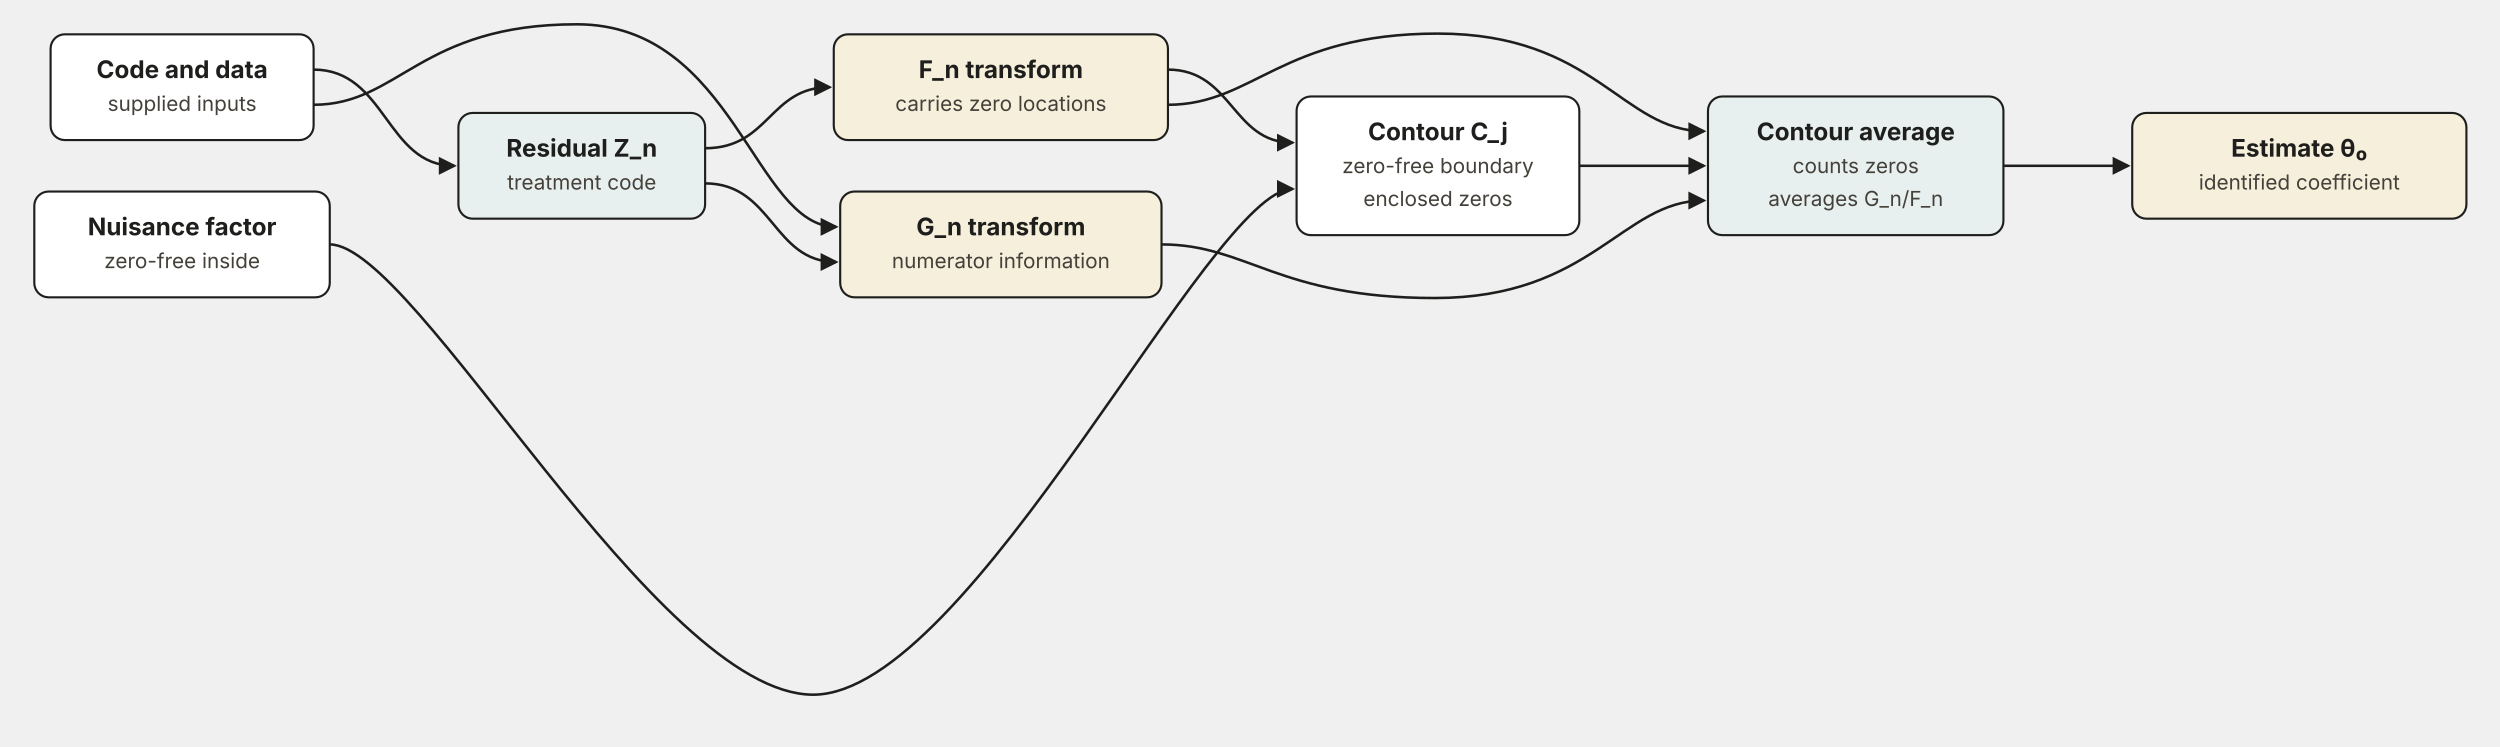
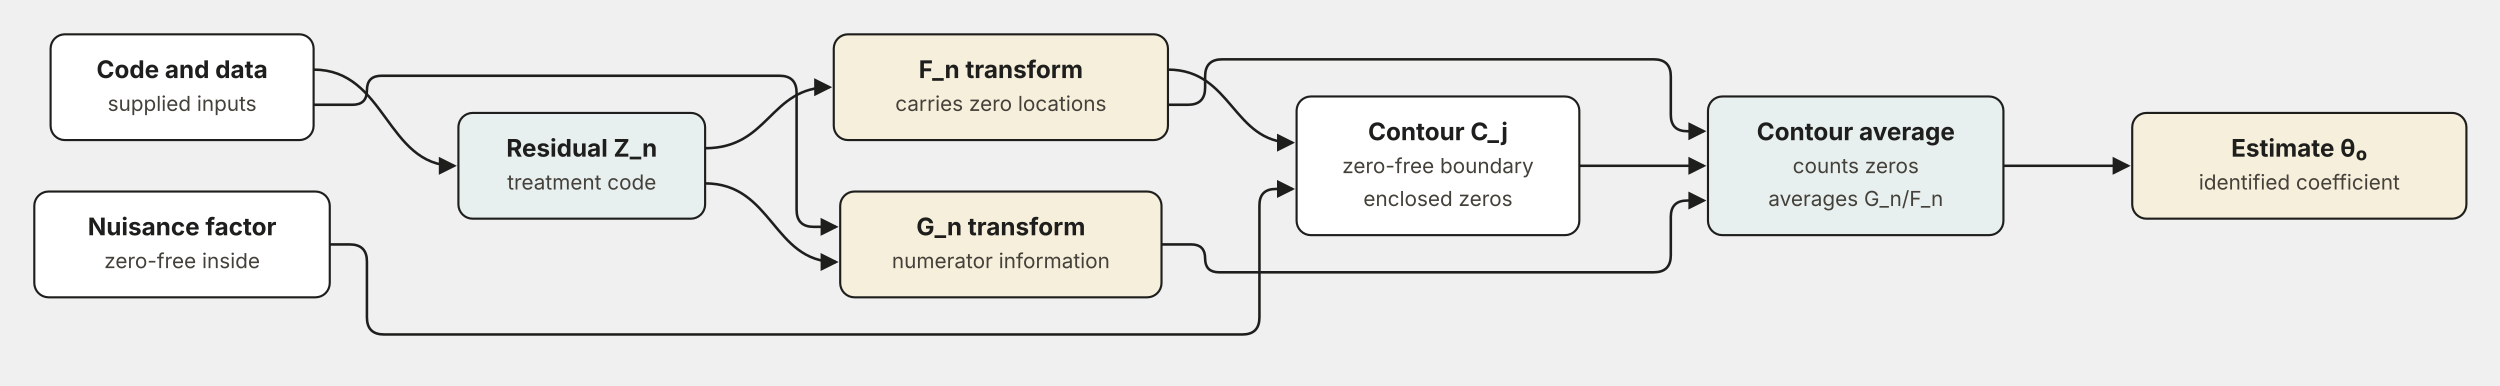
- <svg xmlns="http://www.w3.org/2000/svg" viewBox="0 0 1749 522" role="img">
+ <svg xmlns="http://www.w3.org/2000/svg" viewBox="0 0 1749 270" role="img">
  <defs>
    <marker id="arr" viewBox="0 0 10 10" refX="8.5" refY="5" markerWidth="7" markerHeight="7" orient="auto-start-reverse">
      <path d="M 0 0 L 10 5 L 0 10 z" fill="#1e1e1c" />
    </marker>
  </defs>
  <path d="M 219.4 48.7 C 270.1 48.7, 270.1 116, 317.7 116" fill="none" stroke="#1e1e1c" stroke-width="1.8" marker-end="url(#arr)" />
-   <path d="M 219.4 73.3 C 279.4 73.3, 293.6 17, 403.6 17 C 513.6 17, 527.8 158.7, 584.8 158.7" fill="none" stroke="#1e1e1c" stroke-width="1.8" marker-end="url(#arr)" />
+   <path d="M 219.4 73.3 L 246.6 73.3 Q 256.7 73.3, 256.7 63.2 L 256.7 63.2 Q 256.7 53, 266.9 53 L 545.3 53 Q 557.3 53, 557.3 65 L 557.3 146.7 Q 557.3 158.7, 569.3 158.7 L 584.8 158.7" fill="none" stroke="#1e1e1c" stroke-width="1.8" marker-end="url(#arr)" />
  <path d="M 493.3 103.7 C 538.3 103.7, 538.3 61, 580.3 61" fill="none" stroke="#1e1e1c" stroke-width="1.8" marker-end="url(#arr)" />
  <path d="M 493.3 128.3 C 540.6 128.3, 540.6 183.3, 584.8 183.3" fill="none" stroke="#1e1e1c" stroke-width="1.8" marker-end="url(#arr)" />
  <path d="M 817.1 48.7 C 862.1 48.7, 862.1 99.8, 904.1 99.8" fill="none" stroke="#1e1e1c" stroke-width="1.8" marker-end="url(#arr)" />
-   <path d="M 230.7 171 C 290.7 171, 458.9 486, 568.9 486 C 678.9 486, 847.1 132.2, 904.1 132.2" fill="none" stroke="#1e1e1c" stroke-width="1.8" marker-end="url(#arr)" />
-   <path d="M 817.1 73.3 C 877.1 73.3, 896 23.5, 1006 23.5 C 1116 23.5, 1134.9 91.8, 1191.9 91.8" fill="none" stroke="#1e1e1c" stroke-width="1.8" marker-end="url(#arr)" />
-   <path d="M 812.6 171 C 872.6 171, 893.8 208.5, 1003.8 208.5 C 1113.8 208.5, 1134.9 140.3, 1191.9 140.3" fill="none" stroke="#1e1e1c" stroke-width="1.8" marker-end="url(#arr)" />
+   <path d="M 230.7 171 L 244.7 171 Q 256.7 171, 256.7 183 L 256.7 222 Q 256.7 234, 268.7 234 L 869.1 234 Q 881.1 234, 881.1 222 L 881.1 143.7 Q 881.1 132.2, 892.6 132.2 L 904.1 132.2" fill="none" stroke="#1e1e1c" stroke-width="1.8" marker-end="url(#arr)" />
+   <path d="M 817.1 73.3 L 831.1 73.3 Q 843.1 73.3, 843.1 61.3 L 843.1 53.5 Q 843.1 41.5, 855.1 41.5 L 1156.9 41.5 Q 1168.9 41.5, 1168.9 53.5 L 1168.9 80.3 Q 1168.9 91.8, 1180.4 91.8 L 1191.9 91.8" fill="none" stroke="#1e1e1c" stroke-width="1.8" marker-end="url(#arr)" />
+   <path d="M 812.6 171 L 833.4 171 Q 843.1 171, 843.1 180.8 L 843.1 180.8 Q 843.1 190.5, 852.9 190.5 L 1156.9 190.5 Q 1168.9 190.5, 1168.9 178.5 L 1168.9 151.8 Q 1168.9 140.3, 1180.4 140.3 L 1191.9 140.3" fill="none" stroke="#1e1e1c" stroke-width="1.8" marker-end="url(#arr)" />
  <path d="M 1104.9 116 C 1128.9 116, 1170.9 116, 1191.9 116" fill="none" stroke="#1e1e1c" stroke-width="1.8" marker-end="url(#arr)" />
  <path d="M 1401.7 116 C 1425.7 116, 1467.7 116, 1488.7 116" fill="none" stroke="#1e1e1c" stroke-width="1.8" marker-end="url(#arr)" />
  <rect x="35.4" y="24" width="184" height="74" rx="10" fill="#ffffff" stroke="#1e1e1c" stroke-width="1.5" />
  <text stroke="none" x="127.4" y="54.6" text-anchor="middle" font-family="Inter, Arial, sans-serif" font-size="17" font-weight="700" fill="#1e1e1c">Code and data</text>
  <text stroke="none" x="127.4" y="77.6" text-anchor="middle" font-family="Inter, Arial, sans-serif" font-size="14.5" fill="#44403a">supplied inputs</text>
  <rect x="320.7" y="79" width="172.6" height="74" rx="10" fill="#e7f0ef" stroke="#1e1e1c" stroke-width="1.5" />
  <text stroke="none" x="407" y="109.6" text-anchor="middle" font-family="Inter, Arial, sans-serif" font-size="17" font-weight="700" fill="#1e1e1c">Residual Z_n</text>
  <text stroke="none" x="407" y="132.6" text-anchor="middle" font-family="Inter, Arial, sans-serif" font-size="14.5" fill="#44403a">treatment code</text>
  <rect x="583.3" y="24" width="233.8" height="74" rx="10" fill="#f6efdb" stroke="#1e1e1c" stroke-width="1.5" />
  <text stroke="none" x="700.2" y="54.6" text-anchor="middle" font-family="Inter, Arial, sans-serif" font-size="17" font-weight="700" fill="#1e1e1c">F_n transform</text>
  <text stroke="none" x="700.2" y="77.6" text-anchor="middle" font-family="Inter, Arial, sans-serif" font-size="14.5" fill="#44403a">carries zero locations</text>
  <rect x="587.8" y="134" width="224.8" height="74" rx="10" fill="#f6efdb" stroke="#1e1e1c" stroke-width="1.5" />
  <text stroke="none" x="700.2" y="164.6" text-anchor="middle" font-family="Inter, Arial, sans-serif" font-size="17" font-weight="700" fill="#1e1e1c">G_n transform</text>
  <text stroke="none" x="700.2" y="187.6" text-anchor="middle" font-family="Inter, Arial, sans-serif" font-size="14.5" fill="#44403a">numerator information</text>
  <rect x="24" y="134" width="206.7" height="74" rx="10" fill="#ffffff" stroke="#1e1e1c" stroke-width="1.5" />
  <text stroke="none" x="127.4" y="164.6" text-anchor="middle" font-family="Inter, Arial, sans-serif" font-size="17" font-weight="700" fill="#1e1e1c">Nuisance factor</text>
  <text stroke="none" x="127.4" y="187.6" text-anchor="middle" font-family="Inter, Arial, sans-serif" font-size="14.5" fill="#44403a">zero-free inside</text>
  <rect x="907.1" y="67.5" width="197.8" height="97" rx="10" fill="#ffffff" stroke="#1e1e1c" stroke-width="1.5" />
  <text stroke="none" x="1006" y="98.1" text-anchor="middle" font-family="Inter, Arial, sans-serif" font-size="17" font-weight="700" fill="#1e1e1c">Contour C_j</text>
  <text stroke="none" x="1006" y="121.1" text-anchor="middle" font-family="Inter, Arial, sans-serif" font-size="14.5" fill="#44403a">zero-free boundary</text>
  <text stroke="none" x="1006" y="144.1" text-anchor="middle" font-family="Inter, Arial, sans-serif" font-size="14.5" fill="#44403a">enclosed zeros</text>
  <rect x="1194.9" y="67.5" width="206.7" height="97" rx="10" fill="#e7f0ef" stroke="#1e1e1c" stroke-width="1.5" />
  <text stroke="none" x="1298.3" y="98.1" text-anchor="middle" font-family="Inter, Arial, sans-serif" font-size="17" font-weight="700" fill="#1e1e1c">Contour average</text>
  <text stroke="none" x="1298.3" y="121.1" text-anchor="middle" font-family="Inter, Arial, sans-serif" font-size="14.5" fill="#44403a">counts zeros</text>
  <text stroke="none" x="1298.3" y="144.1" text-anchor="middle" font-family="Inter, Arial, sans-serif" font-size="14.5" fill="#44403a">averages G_n/F_n</text>
  <rect x="1491.7" y="79" width="233.8" height="74" rx="10" fill="#f6efdb" stroke="#1e1e1c" stroke-width="1.5" />
  <text stroke="none" x="1608.6" y="109.6" text-anchor="middle" font-family="Inter, Arial, sans-serif" font-size="17" font-weight="700" fill="#1e1e1c">Estimate θ₀</text>
  <text stroke="none" x="1608.6" y="132.6" text-anchor="middle" font-family="Inter, Arial, sans-serif" font-size="14.5" fill="#44403a">identified coefficient</text>
</svg>
